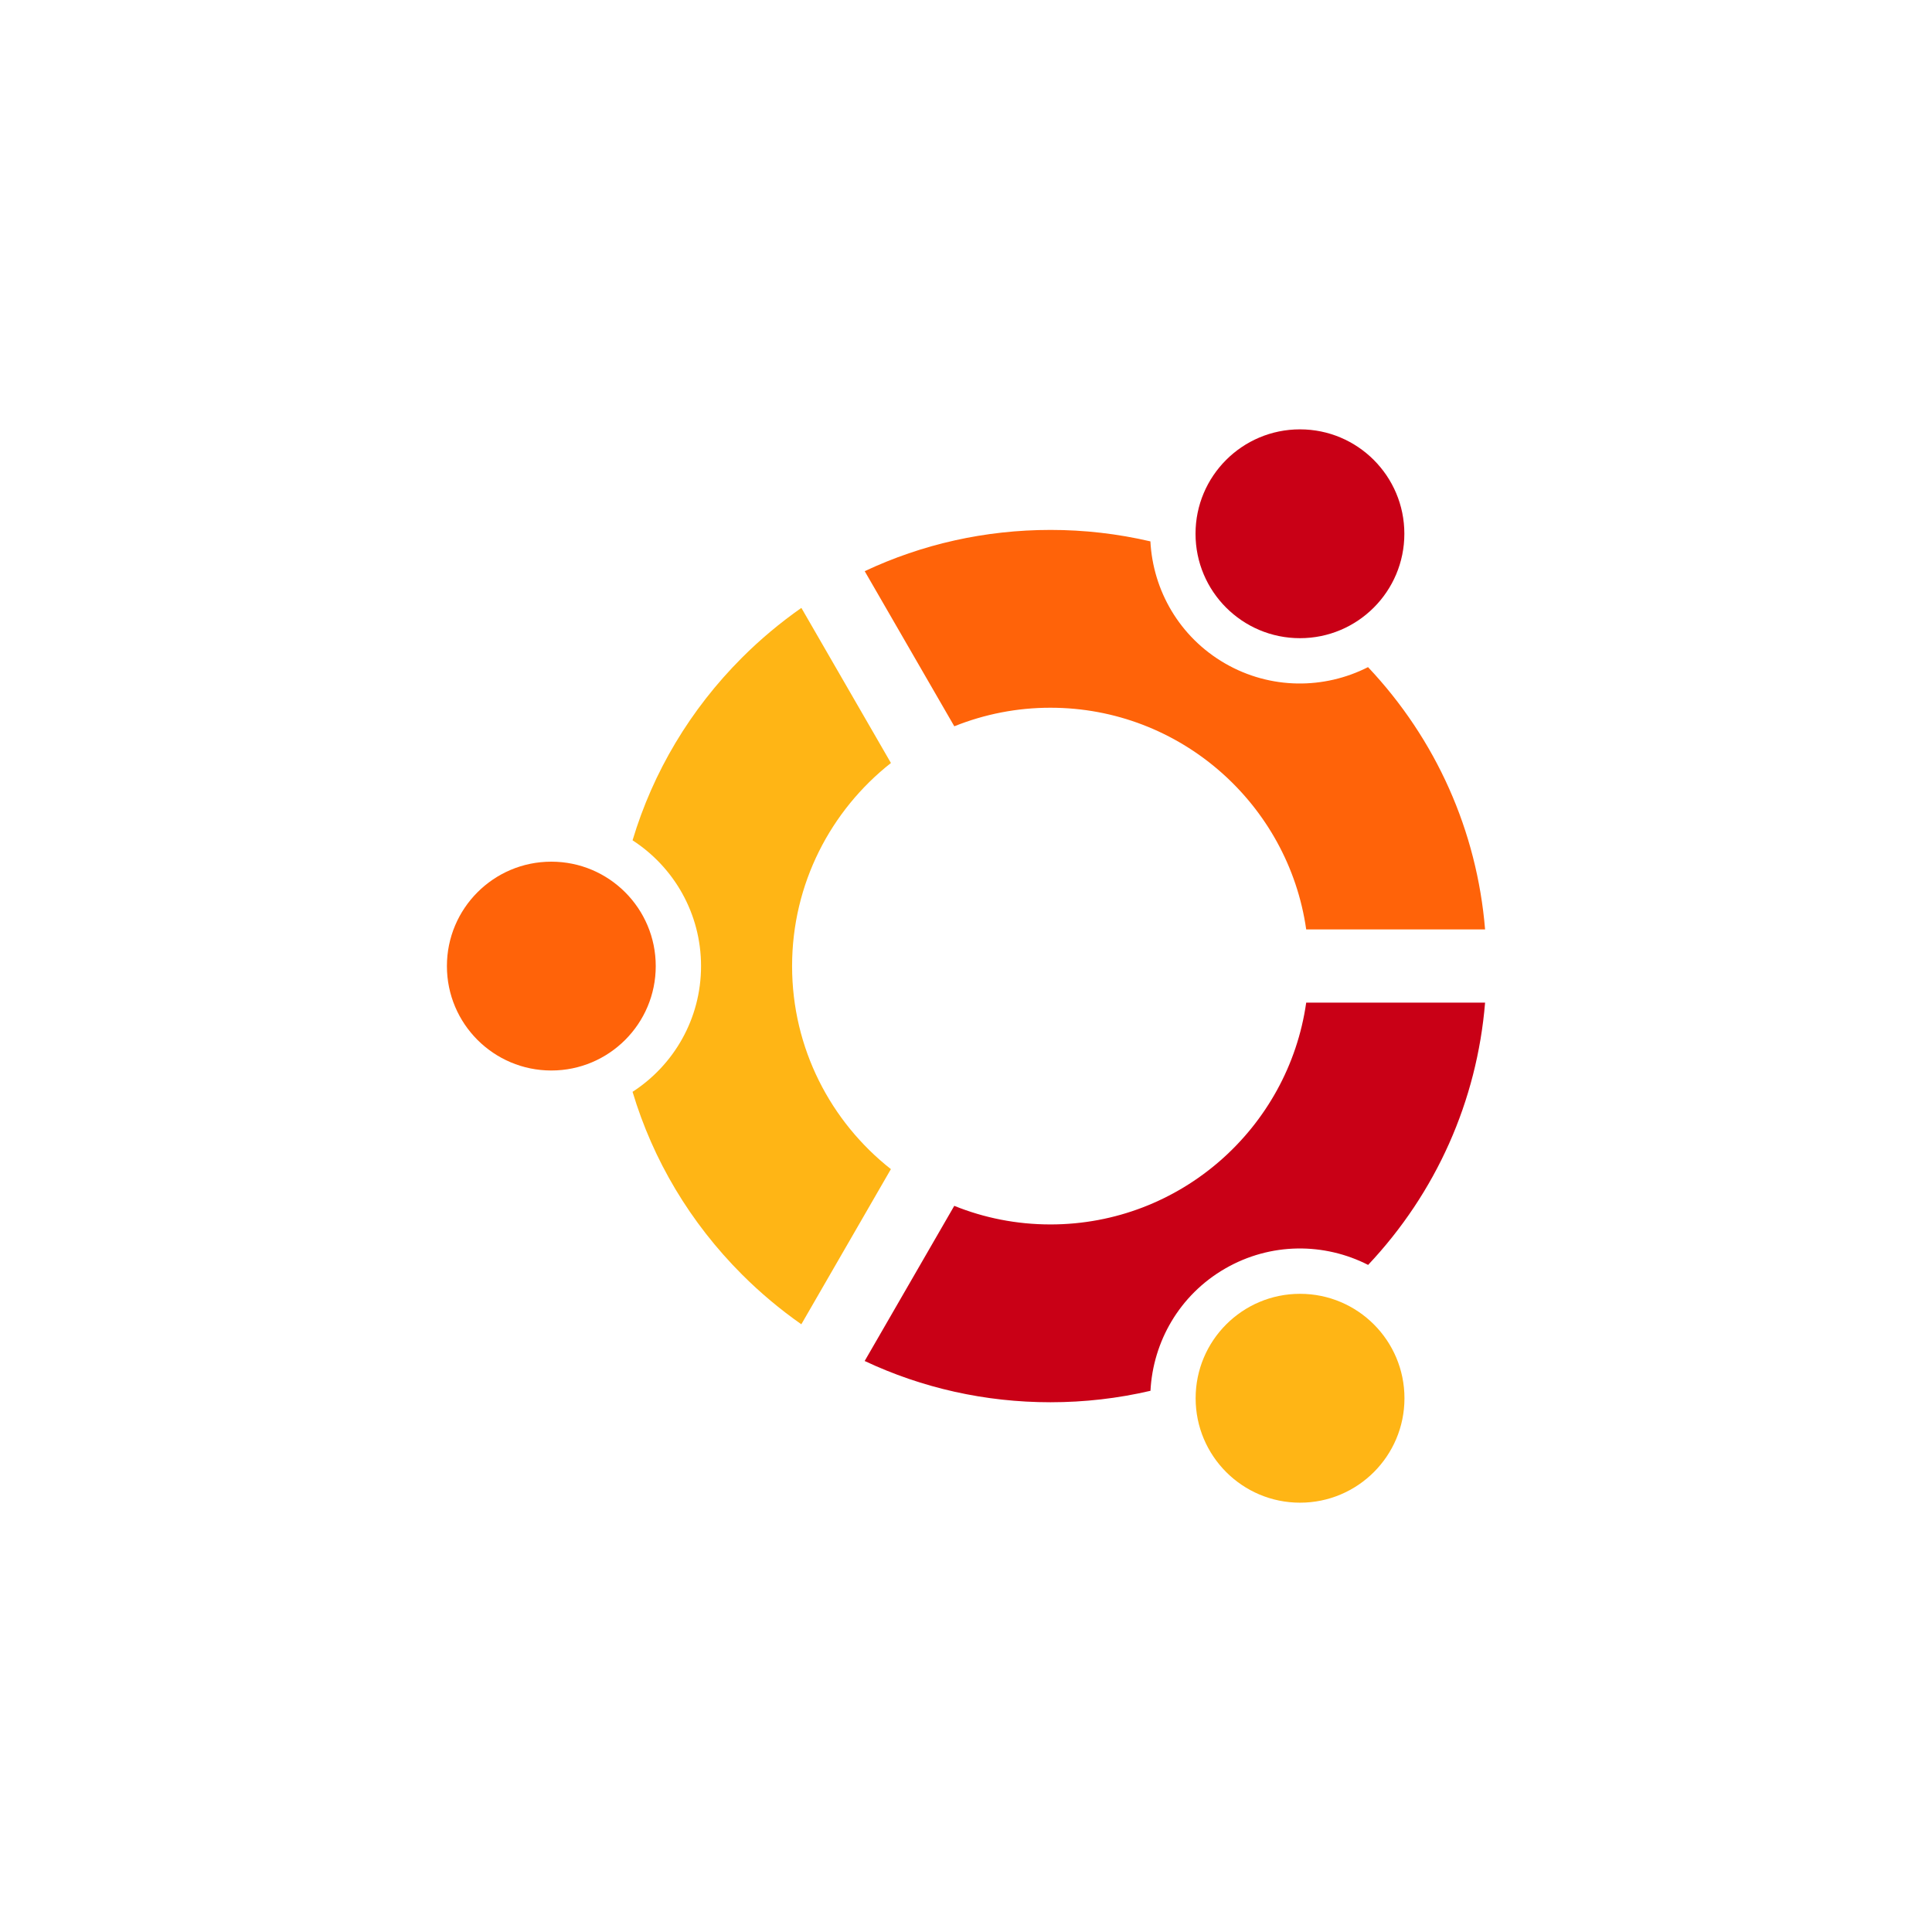
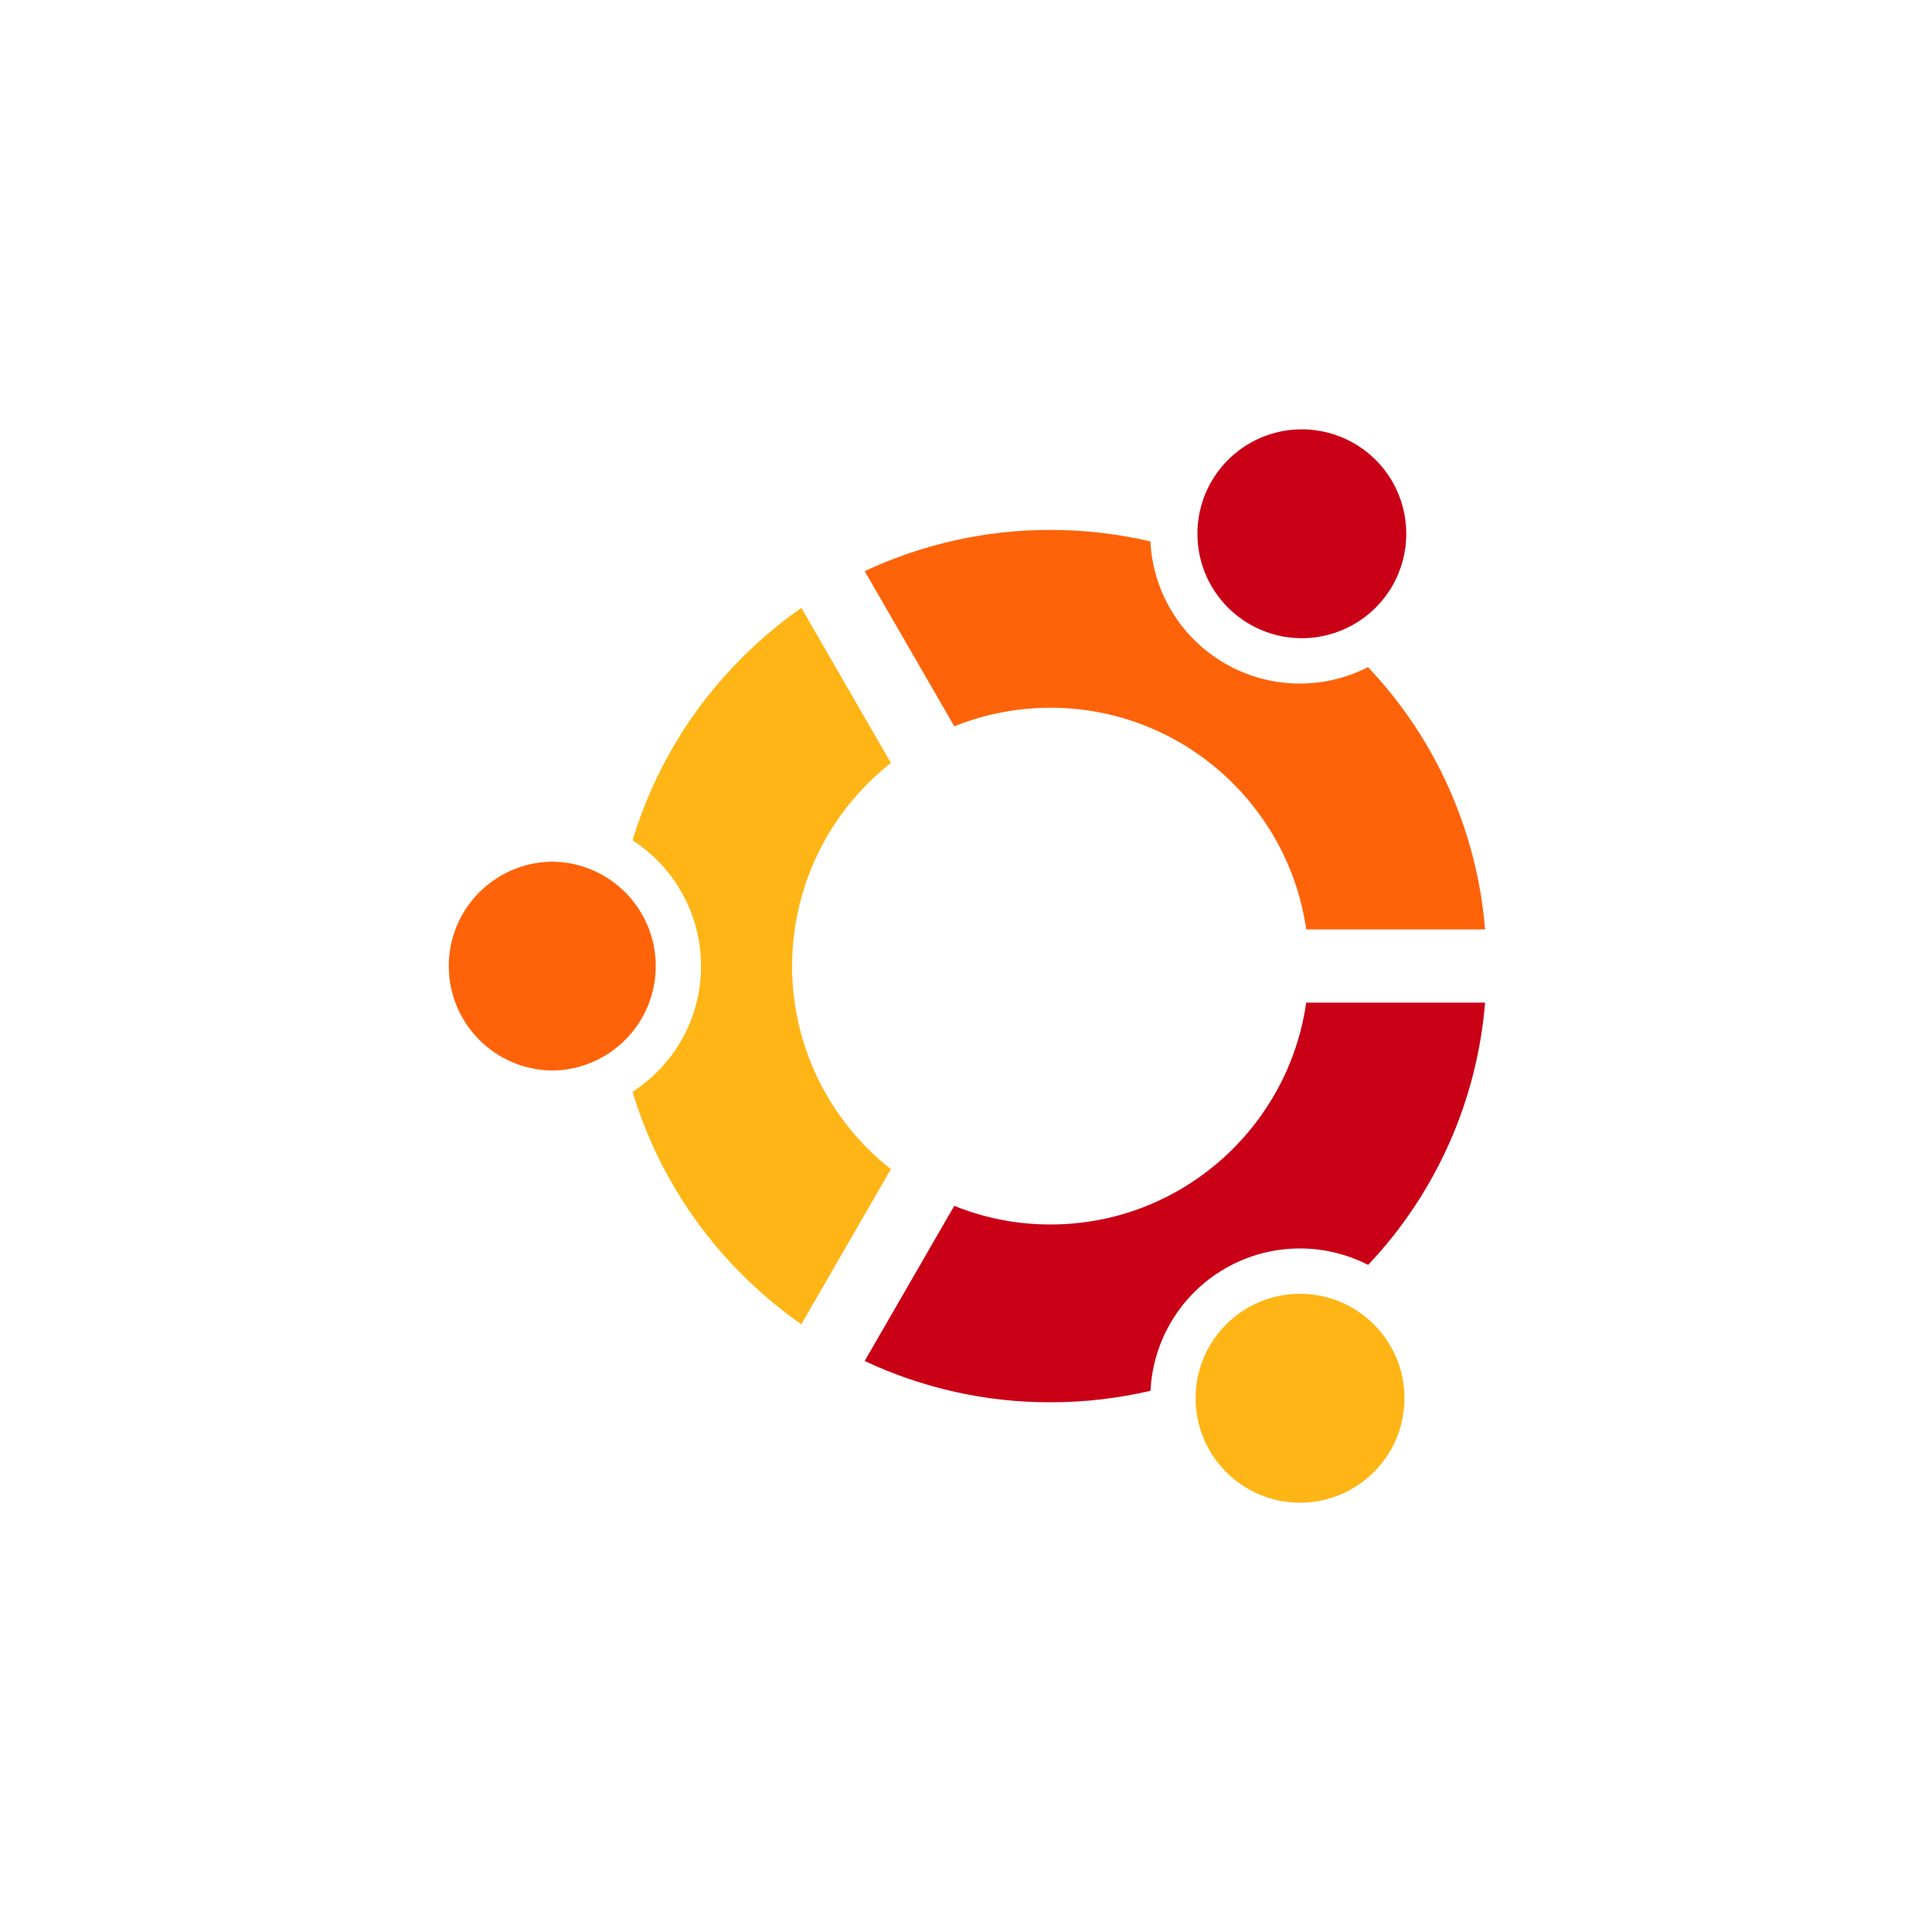
- <svg xmlns="http://www.w3.org/2000/svg" width="56" height="56" viewBox="0 0 56 56" fill="none">
-   <path d="M15.98 31.029C17.652 31.029 19.007 29.674 19.007 28.003C19.007 26.331 17.652 24.976 15.98 24.976C14.309 24.976 12.954 26.331 12.954 28.003C12.954 29.674 14.309 31.029 15.98 31.029Z" fill="#FF6309" />
-   <path d="M37.682 43.556C39.354 43.556 40.709 42.201 40.709 40.529C40.709 38.857 39.354 37.502 37.682 37.502C36.011 37.502 34.656 38.857 34.656 40.529C34.656 42.201 36.011 43.556 37.682 43.556Z" fill="#FFB515" />
-   <path d="M37.68 18.498C39.351 18.498 40.706 17.143 40.706 15.471C40.706 13.8 39.351 12.445 37.68 12.445C36.008 12.445 34.653 13.8 34.653 15.471C34.653 17.143 36.008 18.498 37.68 18.498Z" fill="#C90016" />
-   <path d="M30.448 20.514C34.217 20.514 37.343 23.312 37.861 26.94H43.046C42.81 24.089 41.629 21.432 39.653 19.337C38.387 19.981 36.831 19.993 35.509 19.23C34.186 18.466 33.419 17.112 33.345 15.692C32.395 15.471 31.423 15.359 30.448 15.36C28.555 15.36 26.727 15.773 25.064 16.556L27.661 21.052C28.547 20.696 29.493 20.513 30.448 20.514Z" fill="#FF6309" />
-   <path d="M22.959 28.003C22.959 25.617 24.081 23.488 25.824 22.116L23.228 17.62C22.614 18.05 22.038 18.532 21.507 19.063C20.005 20.565 18.928 22.378 18.335 24.357C19.53 25.131 20.32 26.474 20.32 28.003C20.32 29.531 19.53 30.874 18.335 31.647C18.928 33.627 20.005 35.44 21.507 36.942C22.037 37.472 22.613 37.955 23.227 38.385L25.823 33.888C24.08 32.516 22.959 30.388 22.959 28.003Z" fill="#FFB515" />
-   <path d="M37.861 29.062C37.345 32.691 34.218 35.491 30.448 35.491C29.463 35.491 28.522 35.3 27.66 34.952L25.063 39.449C26.726 40.232 28.555 40.645 30.448 40.645C31.436 40.645 32.408 40.532 33.347 40.313C33.42 38.891 34.187 37.534 35.511 36.77C36.834 36.006 38.39 36.018 39.656 36.664C41.63 34.568 42.811 31.912 43.046 29.062H37.861Z" fill="#C90016" />
+ <svg xmlns="http://www.w3.org/2000/svg" width="56" height="56" fill="none" viewBox="0 0 56 56">
+   <path fill="#ff6309" d="M15.98 31.03a3.027 3.027 0 1 0 0-6.054 3.027 3.027 0 0 0 0 6.053" />
+   <path fill="#ffb515" d="M37.682 43.556a3.027 3.027 0 1 0 0-6.054 3.027 3.027 0 0 0 0 6.054" />
+   <path fill="#c90016" d="M37.68 18.498a3.027 3.027 0 1 0 0-6.053 3.027 3.027 0 0 0 0 6.053" />
+   <path fill="#ff6309" d="M30.448 20.514c3.769 0 6.895 2.798 7.413 6.426h5.185a12.54 12.54 0 0 0-3.393-7.603 4.337 4.337 0 0 1-6.308-3.645 12.8 12.8 0 0 0-2.897-.332 12.6 12.6 0 0 0-5.384 1.196l2.597 4.496a7.5 7.5 0 0 1 2.787-.538" />
+   <path fill="#ffb515" d="M22.96 28.003a7.48 7.48 0 0 1 2.864-5.887l-2.596-4.496q-.923.646-1.72 1.443a12.6 12.6 0 0 0-3.173 5.294 4.34 4.34 0 0 1 1.985 3.646c0 1.528-.79 2.871-1.985 3.644a12.6 12.6 0 0 0 3.172 5.295q.797.797 1.72 1.443l2.596-4.497a7.48 7.48 0 0 1-2.864-5.885" />
+   <path fill="#c90016" d="M37.861 29.062c-.516 3.63-3.643 6.43-7.413 6.43a7.4 7.4 0 0 1-2.788-.54l-2.597 4.497a12.6 12.6 0 0 0 5.385 1.197c.988 0 1.96-.114 2.9-.333a4.336 4.336 0 0 1 6.308-3.649 12.54 12.54 0 0 0 3.39-7.602z" />
</svg>
